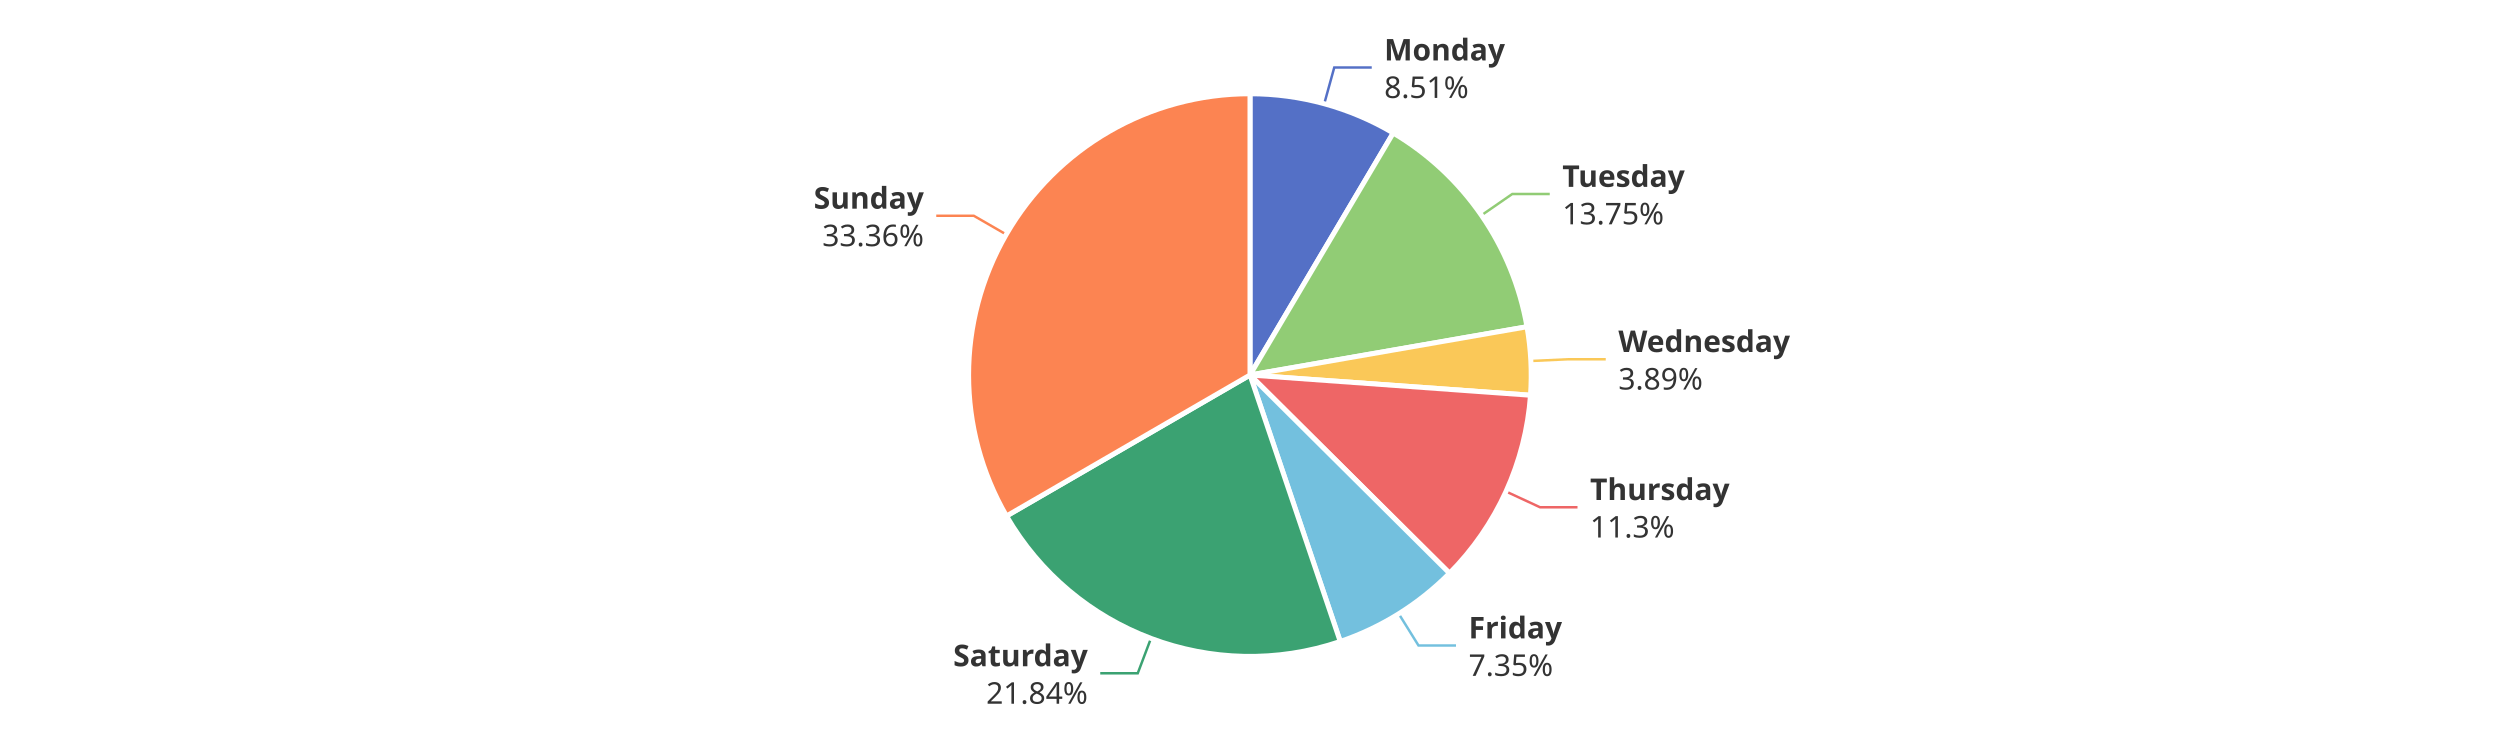
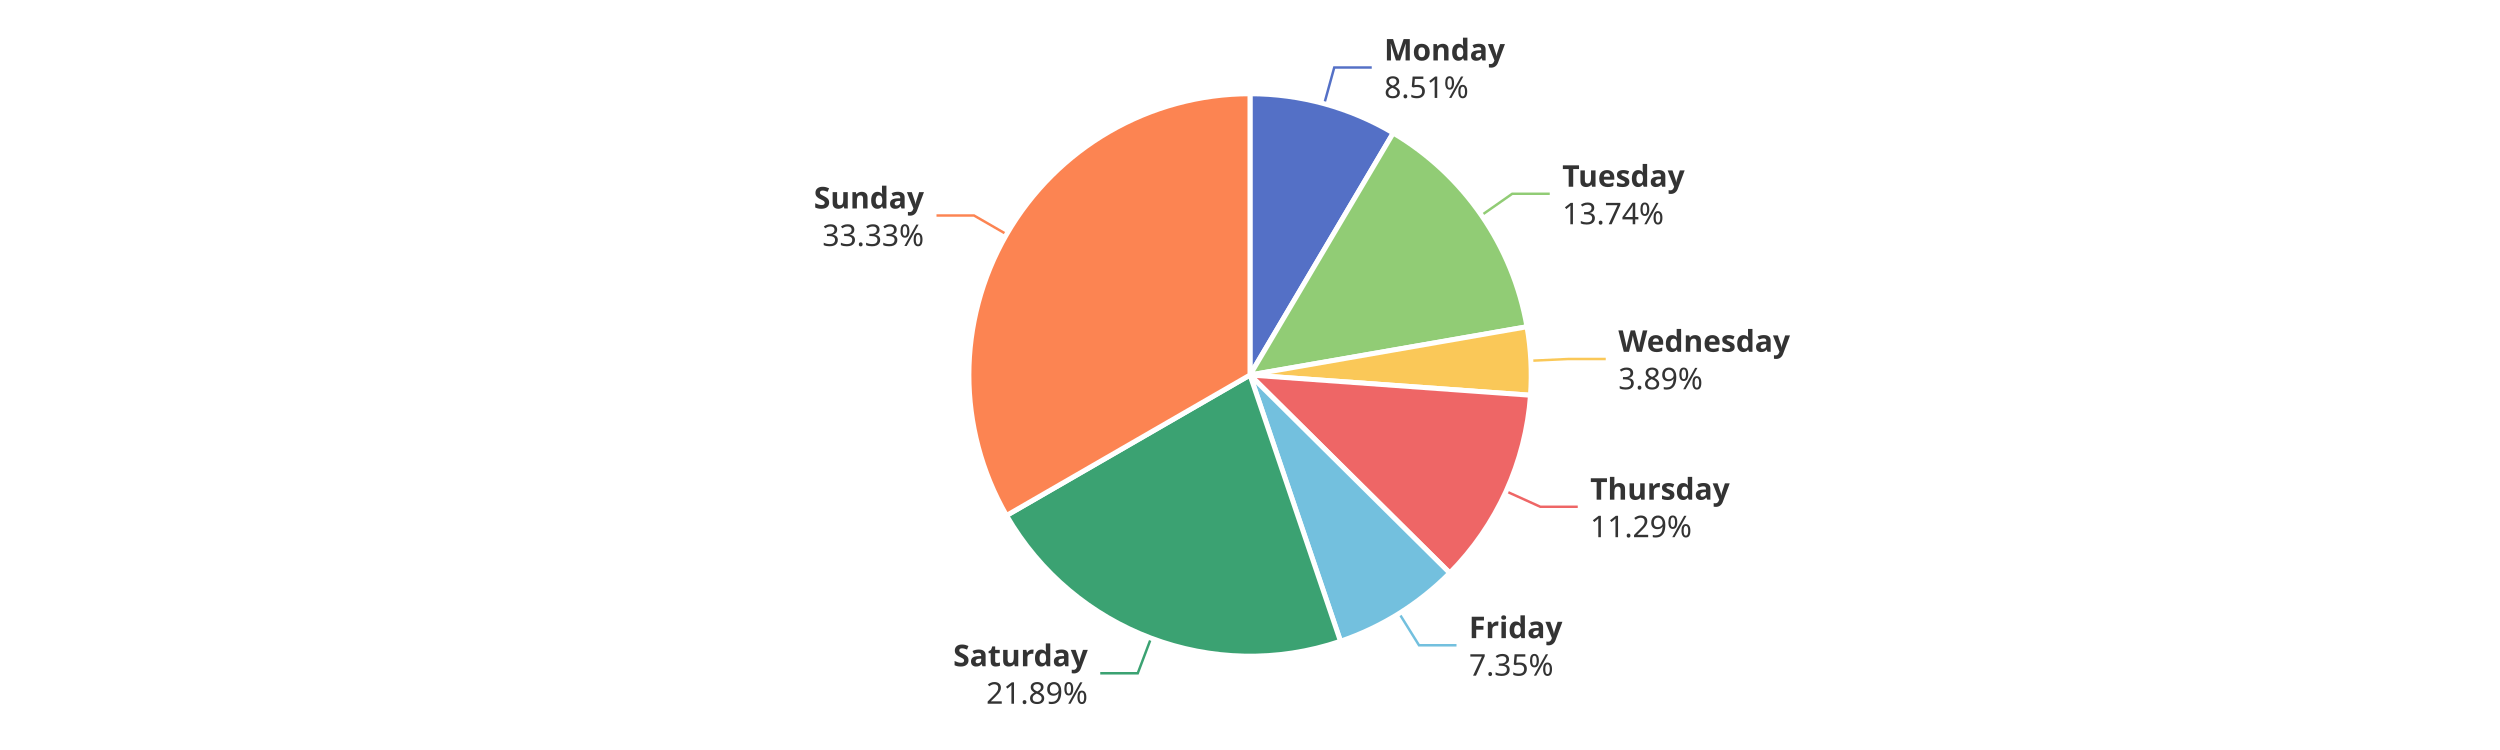
<svg xmlns="http://www.w3.org/2000/svg" width="1000" height="300" version="1.1" baseProfile="full" viewBox="0 0 1000 300">
  <rect width="1000" height="300" x="0" y="0" id="0" fill="#ffffff" />
  <polyline points="529.7 41.5 533.7 27 548.7 27" fill="none" stroke="#5470c6" />
-   <polyline points="592.6 86.1 604.9 77.6 619.9 77.6" fill="none" stroke="#91cc75" />
-   <polyline points="612.4 144.4 627.3 143.7 642.3 143.7" fill="none" stroke="#fac858" />
-   <polyline points="602.4 196.6 616 202.9 631 202.9" fill="none" stroke="#ee6666" />
-   <polyline points="559.5 245.5 567.4 258.2 582.4 258.2" fill="none" stroke="#73c0de" />
+   <polyline points="592.6 86.1 604.9 77.5 619.9 77.5" fill="none" stroke="#91cc75" />
+   <polyline points="612.4 144.3 627.3 143.6 642.3 143.6" fill="none" stroke="#fac858" />
+   <polyline points="602.4 196.5 616.1 202.7 631.1 202.7" fill="none" stroke="#ee6666" />
+   <polyline points="559.7 245.4 567.6 258.1 582.6 258.1" fill="none" stroke="#73c0de" />
  <polyline points="460.4 255.3 455.1 269.3 440.1 269.3" fill="none" stroke="#3ba272" />
-   <polyline points="402.5 93.8 389.5 86.3 374.5 86.3" fill="none" stroke="#fc8452" />
+   <polyline points="402.6 93.7 389.6 86.2 374.6 86.2" fill="none" stroke="#fc8452" />
  <path d="M500 37.5A112.5 112.5 0 0 1 557.3 53.2L500 150Z" fill="#5470c6" stroke="#fff" stroke-width="2" stroke-linejoin="round" />
  <path d="M557.3 53.2A112.5 112.5 0 0 1 610.8 130.7L500 150Z" fill="#91cc75" stroke="#fff" stroke-width="2" stroke-linejoin="round" />
  <path d="M610.8 130.7A112.5 112.5 0 0 1 612.2 158.1L500 150Z" fill="#fac858" stroke="#fff" stroke-width="2" stroke-linejoin="round" />
-   <path d="M612.2 158.1A112.5 112.5 0 0 1 579.8 229.3L500 150Z" fill="#ee6666" stroke="#fff" stroke-width="2" stroke-linejoin="round" />
-   <path d="M579.8 229.3A112.5 112.5 0 0 1 536.1 256.6L500 150Z" fill="#73c0de" stroke="#fff" stroke-width="2" stroke-linejoin="round" />
-   <path d="M536.1 256.6A112.5 112.5 0 0 1 402.6 206.4L500 150Z" fill="#3ba272" stroke="#fff" stroke-width="2" stroke-linejoin="round" />
-   <path d="M402.6 206.4A112.5 112.5 0 0 1 500 37.5L500 150Z" fill="#fc8452" stroke="#fff" stroke-width="2" stroke-linejoin="round" />
-   <path d="M0 -15l42.8 0l0 30l-42.8 0Z" transform="translate(553.6857 27.0304)" fill="none" />
-   <text dominant-baseline="central" text-anchor="start" style="font-size:12px;font-family:sans-serif;font-weight:bold;" y="-7.5" transform="translate(553.6857 27.0304)" fill="#333" stroke="rgb(255,255,255)" stroke-width="2" paint-order="stroke" stroke-miterlimit="2">Monday</text>
-   <text dominant-baseline="central" text-anchor="start" style="font-size:12px;font-family:sans-serif;" y="7.5" transform="translate(553.6857 27.0304)" fill="#333" stroke="rgb(255,255,255)" stroke-width="2" paint-order="stroke" stroke-miterlimit="2">8.51%</text>
-   <path d="M0 -15l46.2 0l0 30l-46.2 0Z" transform="translate(624.9392 77.5844)" fill="none" />
-   <text dominant-baseline="central" text-anchor="start" style="font-size:12px;font-family:sans-serif;font-weight:bold;" y="-7.5" transform="translate(624.9392 77.5844)" fill="#333" stroke="rgb(255,255,255)" stroke-width="2" paint-order="stroke" stroke-miterlimit="2">Tuesday</text>
-   <text dominant-baseline="central" text-anchor="start" style="font-size:12px;font-family:sans-serif;" y="7.5" transform="translate(624.9392 77.5844)" fill="#333" stroke="rgb(255,255,255)" stroke-width="2" paint-order="stroke" stroke-miterlimit="2">13.75%</text>
-   <path d="M0 -15l63.6 0l0 30l-63.6 0Z" transform="translate(647.3419 143.6532)" fill="none" />
-   <text dominant-baseline="central" text-anchor="start" style="font-size:12px;font-family:sans-serif;font-weight:bold;" y="-7.5" transform="translate(647.3419 143.6532)" fill="#333" stroke="rgb(255,255,255)" stroke-width="2" paint-order="stroke" stroke-miterlimit="2">Wednesday</text>
-   <text dominant-baseline="central" text-anchor="start" style="font-size:12px;font-family:sans-serif;" y="7.5" transform="translate(647.3419 143.6532)" fill="#333" stroke="rgb(255,255,255)" stroke-width="2" paint-order="stroke" stroke-miterlimit="2">3.89%</text>
-   <path d="M0 -15l50.2 0l0 30l-50.2 0Z" transform="translate(636.028 202.8561)" fill="none" />
-   <text dominant-baseline="central" text-anchor="start" style="font-size:12px;font-family:sans-serif;font-weight:bold;" y="-7.5" transform="translate(636.028 202.8561)" fill="#333" stroke="rgb(255,255,255)" stroke-width="2" paint-order="stroke" stroke-miterlimit="2">Thursday</text>
-   <text dominant-baseline="central" text-anchor="start" style="font-size:12px;font-family:sans-serif;" y="7.5" transform="translate(636.028 202.8561)" fill="#333" stroke="rgb(255,255,255)" stroke-width="2" paint-order="stroke" stroke-miterlimit="2">11.3%</text>
-   <path d="M0 -15l34.2 0l0 30l-34.2 0Z" transform="translate(587.4424 258.2025)" fill="none" />
-   <text dominant-baseline="central" text-anchor="start" style="font-size:12px;font-family:sans-serif;font-weight:bold;" y="-7.5" transform="translate(587.4424 258.2025)" fill="#333" stroke="rgb(255,255,255)" stroke-width="2" paint-order="stroke" stroke-miterlimit="2">Friday</text>
-   <text dominant-baseline="central" text-anchor="start" style="font-size:12px;font-family:sans-serif;" y="7.5" transform="translate(587.4424 258.2025)" fill="#333" stroke="rgb(255,255,255)" stroke-width="2" paint-order="stroke" stroke-miterlimit="2">7.35%</text>
-   <path d="M-48.2 -15l48.2 0l0 30l-48.2 0Z" transform="translate(435.1151 269.3381)" fill="none" />
-   <text dominant-baseline="central" text-anchor="end" style="font-size:12px;font-family:sans-serif;font-weight:bold;" y="-7.5" transform="translate(435.1151 269.3381)" fill="#333" stroke="rgb(255,255,255)" stroke-width="2" paint-order="stroke" stroke-miterlimit="2">Saturday</text>
-   <text dominant-baseline="central" text-anchor="end" style="font-size:12px;font-family:sans-serif;" y="7.5" transform="translate(435.1151 269.3381)" fill="#333" stroke="rgb(255,255,255)" stroke-width="2" paint-order="stroke" stroke-miterlimit="2">21.84%</text>
-   <path d="M-40.9 -15l40.9 0l0 30l-40.9 0Z" transform="translate(369.5417 86.3194)" fill="none" />
-   <text dominant-baseline="central" text-anchor="end" style="font-size:12px;font-family:sans-serif;font-weight:bold;" y="-7.5" transform="translate(369.5417 86.3194)" fill="#333" stroke="rgb(255,255,255)" stroke-width="2" paint-order="stroke" stroke-miterlimit="2">Sunday</text>
-   <text dominant-baseline="central" text-anchor="end" style="font-size:12px;font-family:sans-serif;" y="7.5" transform="translate(369.5417 86.3194)" fill="#333" stroke="rgb(255,255,255)" stroke-width="2" paint-order="stroke" stroke-miterlimit="2">33.36%</text>
+   <path d="M612.2 158.1A112.5 112.5 0 0 1 579.9 229.2L500 150Z" fill="#ee6666" stroke="#fff" stroke-width="2" stroke-linejoin="round" />
+   <path d="M579.9 229.2A112.5 112.5 0 0 1 536.2 256.5L500 150Z" fill="#73c0de" stroke="#fff" stroke-width="2" stroke-linejoin="round" />
+   <path d="M536.2 256.5A112.5 112.5 0 0 1 402.6 206.2L500 150Z" fill="#3ba272" stroke="#fff" stroke-width="2" stroke-linejoin="round" />
+   <path d="M402.6 206.2A112.5 112.5 0 0 1 500 37.5L500 150Z" fill="#fc8452" stroke="#fff" stroke-width="2" stroke-linejoin="round" />
+   <path d="M0 -15l42.8 0l0 30l-42.8 0Z" transform="translate(553.6824 27.0295)" fill="none" />
+   <text dominant-baseline="central" text-anchor="start" style="font-size:12px;font-family:sans-serif;font-weight:bold;" y="-7.5" transform="translate(553.6824 27.0295)" fill="#333" stroke="rgb(255,255,255)" stroke-width="2" paint-order="stroke" stroke-miterlimit="2">Monday</text>
+   <text dominant-baseline="central" text-anchor="start" style="font-size:12px;font-family:sans-serif;" y="7.5" transform="translate(553.6824 27.0295)" fill="#333" stroke="rgb(255,255,255)" stroke-width="2" paint-order="stroke" stroke-miterlimit="2">8.51%</text>
+   <path d="M0 -15l46.2 0l0 30l-46.2 0Z" transform="translate(624.9094 77.5413)" fill="none" />
+   <text dominant-baseline="central" text-anchor="start" style="font-size:12px;font-family:sans-serif;font-weight:bold;" y="-7.5" transform="translate(624.9094 77.5413)" fill="#333" stroke="rgb(255,255,255)" stroke-width="2" paint-order="stroke" stroke-miterlimit="2">Tuesday</text>
+   <text dominant-baseline="central" text-anchor="start" style="font-size:12px;font-family:sans-serif;" y="7.5" transform="translate(624.9094 77.5413)" fill="#333" stroke="rgb(255,255,255)" stroke-width="2" paint-order="stroke" stroke-miterlimit="2">13.74%</text>
+   <path d="M0 -15l63.6 0l0 30l-63.6 0Z" transform="translate(647.3369 143.5538)" fill="none" />
+   <text dominant-baseline="central" text-anchor="start" style="font-size:12px;font-family:sans-serif;font-weight:bold;" y="-7.5" transform="translate(647.3369 143.5538)" fill="#333" stroke="rgb(255,255,255)" stroke-width="2" paint-order="stroke" stroke-miterlimit="2">Wednesday</text>
+   <text dominant-baseline="central" text-anchor="start" style="font-size:12px;font-family:sans-serif;" y="7.5" transform="translate(647.3369 143.5538)" fill="#333" stroke="rgb(255,255,255)" stroke-width="2" paint-order="stroke" stroke-miterlimit="2">3.89%</text>
+   <path d="M0 -15l50.2 0l0 30l-50.2 0Z" transform="translate(636.0883 202.7235)" fill="none" />
+   <text dominant-baseline="central" text-anchor="start" style="font-size:12px;font-family:sans-serif;font-weight:bold;" y="-7.5" transform="translate(636.0883 202.7235)" fill="#333" stroke="rgb(255,255,255)" stroke-width="2" paint-order="stroke" stroke-miterlimit="2">Thursday</text>
+   <text dominant-baseline="central" text-anchor="start" style="font-size:12px;font-family:sans-serif;" y="7.5" transform="translate(636.0883 202.7235)" fill="#333" stroke="rgb(255,255,255)" stroke-width="2" paint-order="stroke" stroke-miterlimit="2">11.29%</text>
+   <path d="M0 -15l34.2 0l0 30l-34.2 0Z" transform="translate(587.6062 258.1002)" fill="none" />
+   <text dominant-baseline="central" text-anchor="start" style="font-size:12px;font-family:sans-serif;font-weight:bold;" y="-7.5" transform="translate(587.6062 258.1002)" fill="#333" stroke="rgb(255,255,255)" stroke-width="2" paint-order="stroke" stroke-miterlimit="2">Friday</text>
+   <text dominant-baseline="central" text-anchor="start" style="font-size:12px;font-family:sans-serif;" y="7.5" transform="translate(587.6062 258.1002)" fill="#333" stroke="rgb(255,255,255)" stroke-width="2" paint-order="stroke" stroke-miterlimit="2">7.35%</text>
+   <path d="M-48.2 -15l48.2 0l0 30l-48.2 0Z" transform="translate(435.1194 269.3398)" fill="none" />
+   <text dominant-baseline="central" text-anchor="end" style="font-size:12px;font-family:sans-serif;font-weight:bold;" y="-7.5" transform="translate(435.1194 269.3398)" fill="#333" stroke="rgb(255,255,255)" stroke-width="2" paint-order="stroke" stroke-miterlimit="2">Saturday</text>
+   <text dominant-baseline="central" text-anchor="end" style="font-size:12px;font-family:sans-serif;" y="7.5" transform="translate(435.1194 269.3398)" fill="#333" stroke="rgb(255,255,255)" stroke-width="2" paint-order="stroke" stroke-miterlimit="2">21.89%</text>
+   <path d="M-40.9 -15l40.9 0l0 30l-40.9 0Z" transform="translate(369.5884 86.2384)" fill="none" />
+   <text dominant-baseline="central" text-anchor="end" style="font-size:12px;font-family:sans-serif;font-weight:bold;" y="-7.5" transform="translate(369.5884 86.2384)" fill="#333" stroke="rgb(255,255,255)" stroke-width="2" paint-order="stroke" stroke-miterlimit="2">Sunday</text>
+   <text dominant-baseline="central" text-anchor="end" style="font-size:12px;font-family:sans-serif;" y="7.5" transform="translate(369.5884 86.2384)" fill="#333" stroke="rgb(255,255,255)" stroke-width="2" paint-order="stroke" stroke-miterlimit="2">33.33%</text>
</svg>
